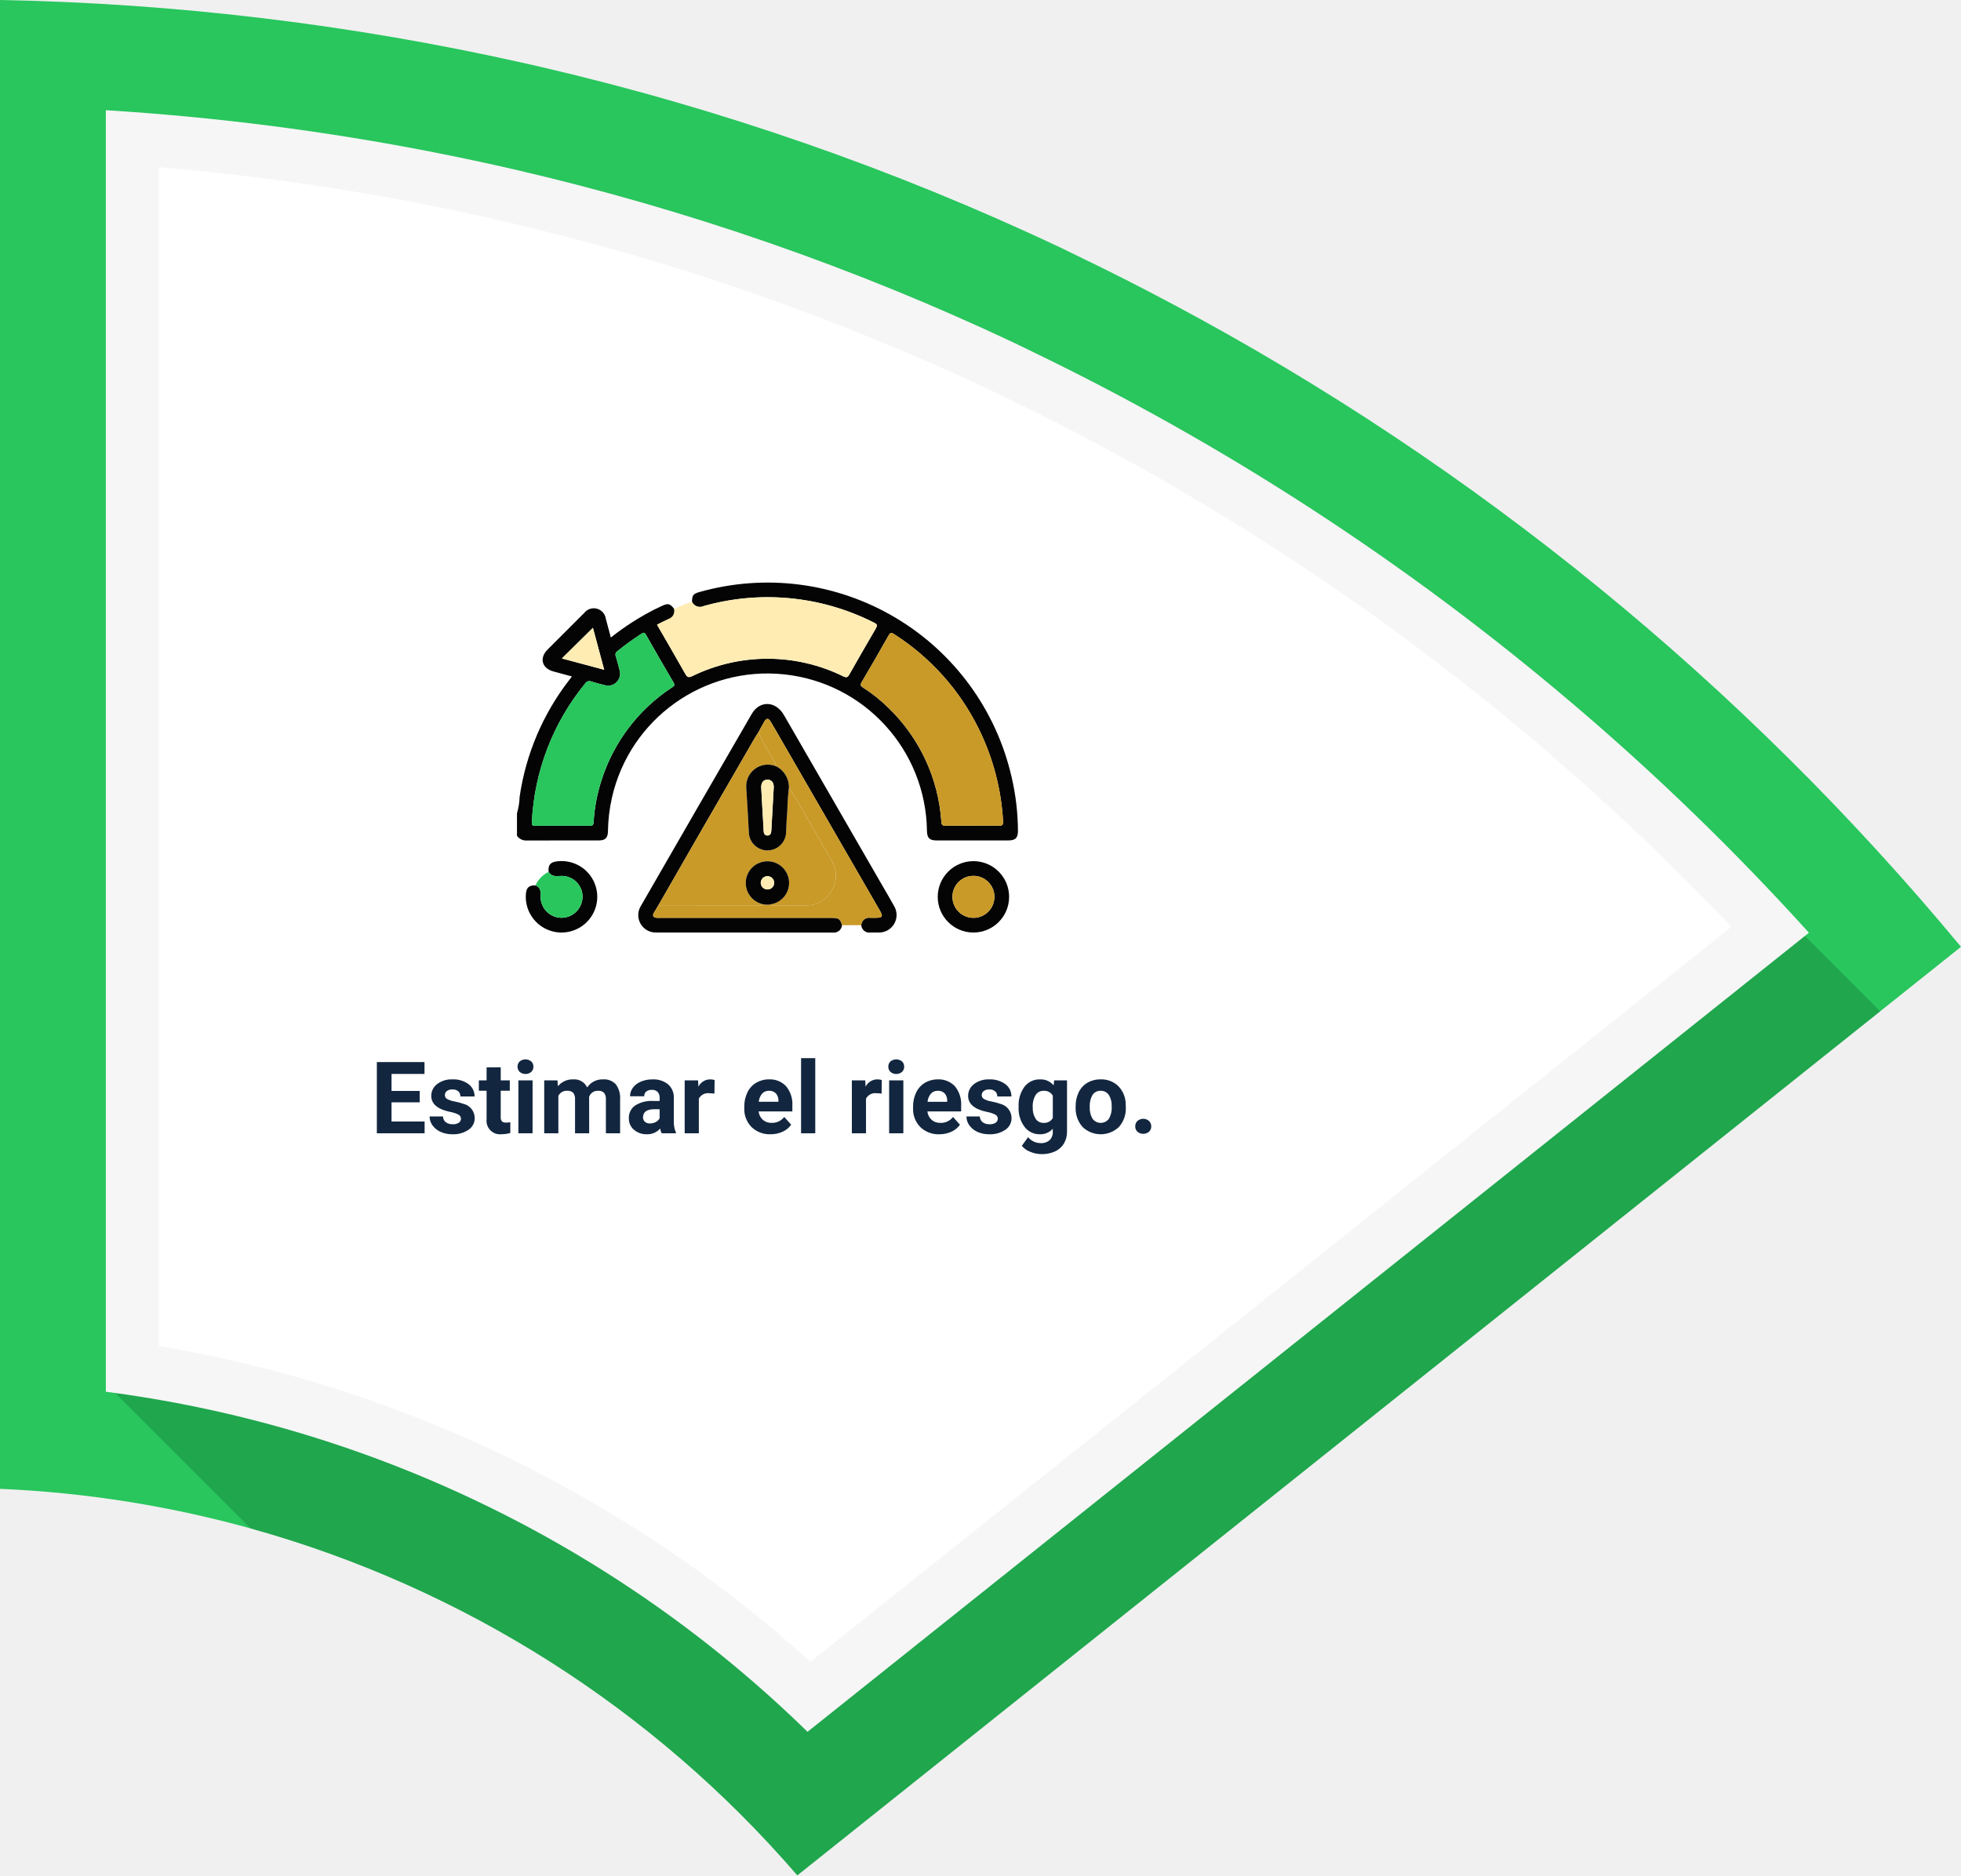
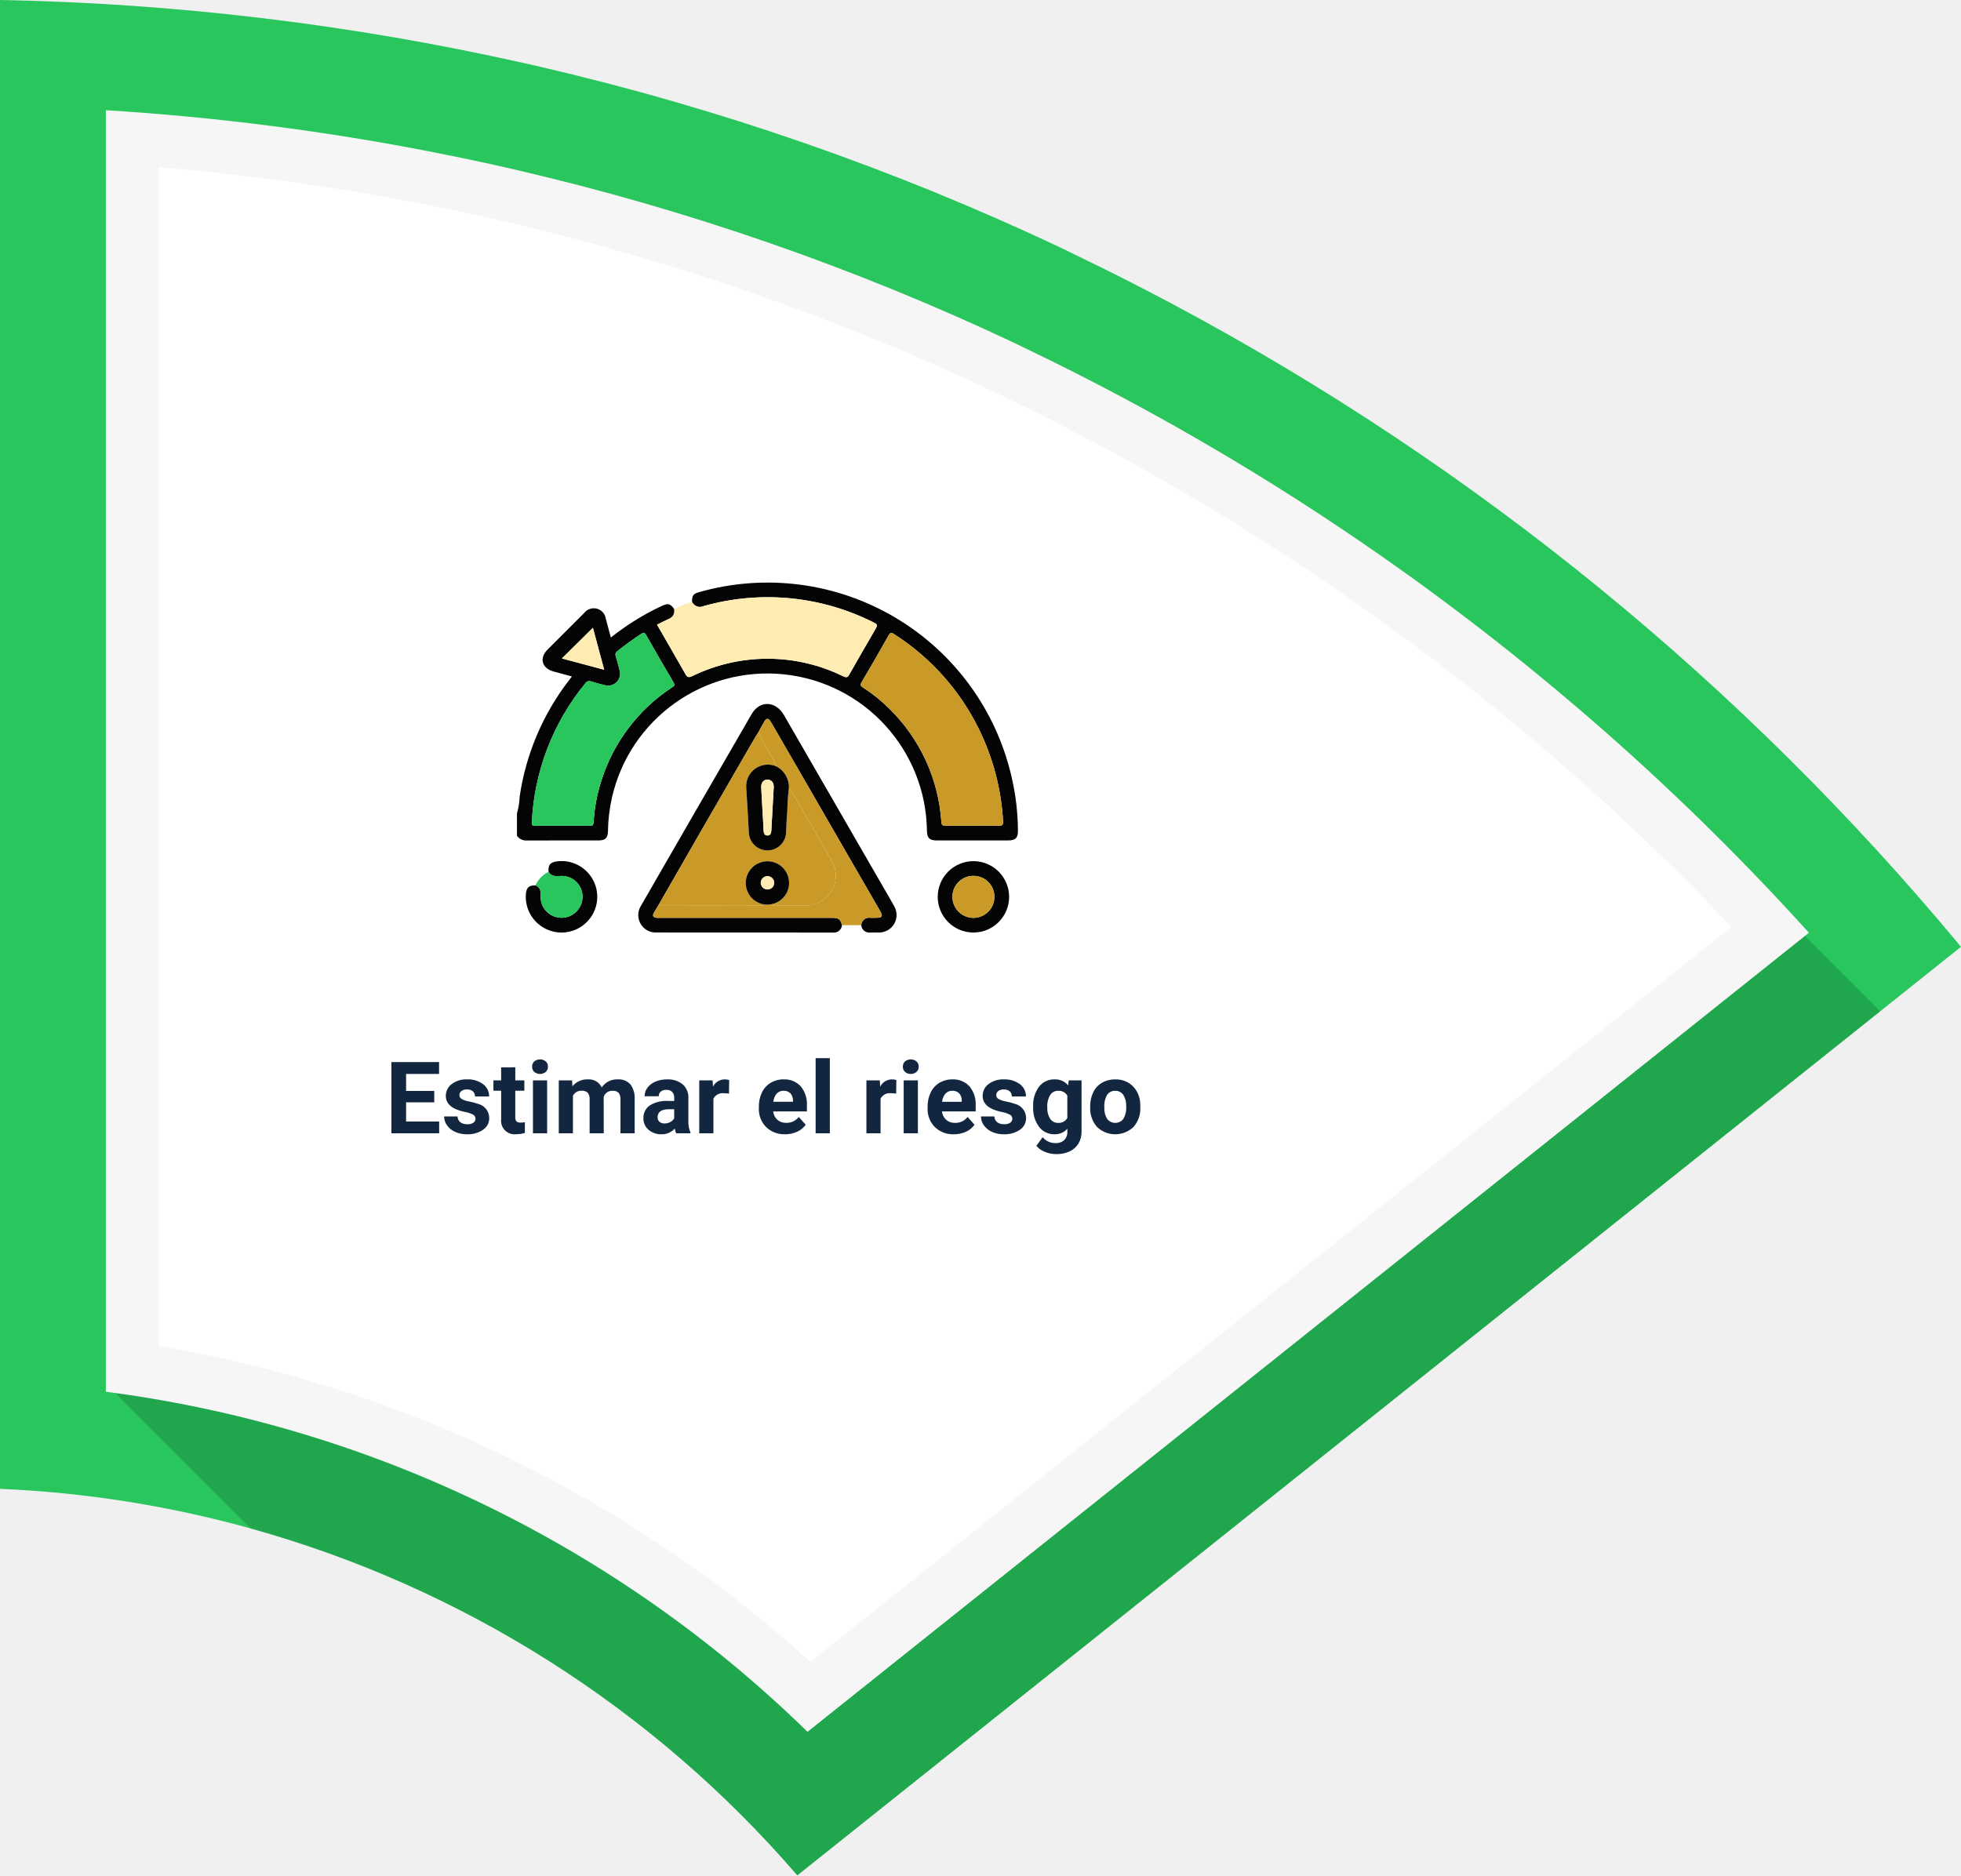
<svg xmlns="http://www.w3.org/2000/svg" width="313.147" height="299.518" viewBox="0 0 313.147 299.518">
-   <g id="Grupo_111254" data-name="Grupo 111254" transform="translate(-793.446 -212.001)">
-     <g id="Grupo_111253" data-name="Grupo 111253">
+   <g id="Grupo_111252" data-name="Grupo 111252" transform="translate(-793.446 -212.001)">
+     <g id="Grupo_111251" data-name="Grupo 111251">
      <path id="Trazado_171277" data-name="Trazado 171277" d="M-1220.45,359.21l-12.906,10.3-172.919,138a178.4,178.4,0,0,0-87.31-55.412,178.078,178.078,0,0,0-40.012-6.321V207.993a417.668,417.668,0,0,1,83.609,10.06q1.3.289,2.607.592a413.269,413.269,0,0,1,83.111,28.883l2.692,1.31q7.741,3.726,15.324,7.772A420.319,420.319,0,0,1-1220.45,359.21Z" transform="translate(2327.043 4.008)" fill="#28c65d" />
      <path id="Trazado_171278" data-name="Trazado 171278" d="M-1212.635,399.329l-172.919,138a178.4,178.4,0,0,0-87.309-55.412l-21.631-21.631-1.475-1.475V314.57l52.43-52.425q6.558,1.282,13.065,2.789a396.524,396.524,0,0,1,79.612,27.657l2.672,1.3a404.574,404.574,0,0,1,86.244,56.126l37.284,37.284Z" transform="translate(2306.322 -25.813)" fill="#0f5c29" opacity="0.3" />
      <path id="Trazado_171295" data-name="Trazado 171295" d="M-1224.015,378.533l-.648.521-159.262,127.1A196.345,196.345,0,0,0-1494.5,452.04c-.493-.071-.982-.136-1.475-.2V247.167a400.632,400.632,0,0,1,52.43,6.73q6.558,1.282,13.065,2.789a396.528,396.528,0,0,1,79.612,27.657l2.672,1.3a404.573,404.573,0,0,1,86.244,56.126A400.176,400.176,0,0,1-1224.015,378.533Z" transform="translate(2306.322 -17.564)" fill="#f6f6f6" />
      <path id="Trazado_171296" data-name="Trazado 171296" d="M-1373.1,506.116a205.777,205.777,0,0,0-104.053-50.425V267.41a391.573,391.573,0,0,1,55.131,8.659,388.025,388.025,0,0,1,77.866,27.043l2.627,1.279a398.2,398.2,0,0,1,115.5,84.352Z" transform="translate(2295.963 -28.711)" fill="#fff" />
-       <g id="Grupo_111252" data-name="Grupo 111252">
-         <g id="Grupo_111162" data-name="Grupo 111162" transform="translate(-1047.858 -1145.566)">
-           <path id="Trazado_171345" data-name="Trazado 171345" d="M1951.813,1453.7c0-1.062.182-1.3,1.205-1.584a39.968,39.968,0,0,1,49.824,29.542,38.6,38.6,0,0,1,1.015,8.583c.009,1.146-.388,1.551-1.54,1.552q-5.741.007-11.482,0c-1.1,0-1.485-.4-1.509-1.515a25.468,25.468,0,0,0-50.306-5.3,26.062,26.062,0,0,0-.632,5.336c-.012,1.063-.416,1.477-1.464,1.479-3.854.008-7.707-.007-11.56.013a1.765,1.765,0,0,1-1.506-.753v-3.594a10.33,10.33,0,0,0,.425-2.639,39.8,39.8,0,0,1,7.915-18.644c.126-.164.25-.329.433-.571l-2.949-.8c-1.847-.5-2.294-2.126-.945-3.486q2.913-2.938,5.852-5.851a1.942,1.942,0,0,1,3.46.931c.269.97.52,1.945.8,2.988a41.327,41.327,0,0,1,7.01-4.5q.591-.3,1.194-.571c.946-.432,1.275-.341,1.912.515a1.344,1.344,0,0,1-.9,1.607c-.613.274-1.208.588-1.838.9,1.535,2.663,3.051,5.265,4.533,7.887.282.5.5.6,1.06.343a27.4,27.4,0,0,1,24.157.023c.482.224.686.181.951-.29,1.324-2.354,2.689-4.685,4.04-7.024.553-.957.555-.961-.443-1.441a37.556,37.556,0,0,0-26.864-2.467A1.388,1.388,0,0,1,1951.813,1453.7Zm44.726,35.74c1.406,0,2.812-.024,4.217.012.557.014.766-.086.725-.718a38.209,38.209,0,0,0-3.874-14.755,37.631,37.631,0,0,0-13.508-15.119c-.377-.244-.589-.359-.88.16-1.411,2.516-2.864,5.009-4.324,7.5-.237.4-.2.592.21.85a24.587,24.587,0,0,1,4.136,3.312,27.853,27.853,0,0,1,8.385,18.137c.042.523.208.643.694.633C1993.728,1489.422,1995.134,1489.441,1996.54,1489.441Zm-65.395.009c1.432,0,2.864-.017,4.3.01.458.009.625-.1.655-.592a26.627,26.627,0,0,1,1.274-6.724,27.8,27.8,0,0,1,11.129-14.712c.311-.209.684-.317.356-.87-1.5-2.526-2.954-5.077-4.408-7.629-.213-.374-.394-.362-.719-.15a47.5,47.5,0,0,0-3.85,2.793.644.644,0,0,0-.24.8c.214.722.421,1.447.592,2.18a1.919,1.919,0,0,1-2.422,2.426c-.708-.162-1.408-.365-2.1-.575a.755.755,0,0,0-.933.289,37.741,37.741,0,0,0-8.541,22.178c-.025.439.081.6.542.587C1928.229,1489.434,1929.687,1489.45,1931.145,1489.45Zm6.64-24.915-1.8-6.7-4.955,4.892Z" fill="#040404" />
-           <path id="Trazado_171346" data-name="Trazado 171346" d="M2036.536,1462.516a1.388,1.388,0,0,0,1.84.665,37.556,37.556,0,0,1,26.864,2.467c1,.479,1,.483.443,1.441-1.351,2.339-2.715,4.67-4.04,7.024-.265.471-.469.515-.951.29a27.4,27.4,0,0,0-24.157-.023c-.559.26-.778.155-1.06-.343-1.482-2.621-3-5.224-4.533-7.887.629-.309,1.225-.623,1.838-.9a1.344,1.344,0,0,0,.9-1.607A16.335,16.335,0,0,1,2036.536,1462.516Z" transform="translate(-84.723 -8.815)" fill="#ffecb3" />
-           <path id="Trazado_171347" data-name="Trazado 171347" d="M2049.22,1578.739a1.3,1.3,0,0,1-1.471,1.18q-14.056-.009-28.113-.011a2.785,2.785,0,0,1-2.481-4.333q8.8-15.29,17.643-30.56c1.281-2.214,3.831-2.114,5.155.178q7.986,13.829,15.965,27.662c.532.922,1.077,1.837,1.587,2.771a2.8,2.8,0,0,1-2.493,4.287c-.416.009-.833-.009-1.249,0a1.286,1.286,0,0,1-1.472-1.178,1.251,1.251,0,0,1,1.464-1.172c.259.015.52,0,.781,0,1.167,0,1.283-.2.707-1.192q-7.753-13.43-15.509-26.859c-.637-1.1-1.263-2.21-1.917-3.3q-.494-.826-.977-.039c-.351.573-.651,1.177-.973,1.768-.2.3-.4.6-.583.915q-4.488,7.763-8.968,15.531-3.211,5.572-6.406,11.155c-.241.4-.491.791-.723,1.2-.3.525-.088.781.466.825.207.017.416,0,.625,0q13.662,0,27.324,0C2048.7,1577.57,2048.948,1577.752,2049.22,1578.739Z" transform="translate(-73.458 -73.411)" fill="#040404" />
-           <path id="Trazado_171348" data-name="Trazado 171348" d="M2044.759,1556.958c.322-.591.622-1.195.973-1.768q.483-.788.977.039c.653,1.092,1.28,2.2,1.917,3.3q7.755,13.429,15.509,26.859c.576,1,.459,1.19-.707,1.192-.26,0-.521.013-.781,0a1.251,1.251,0,0,0-1.463,1.172h-3.072c-.272-.987-.518-1.169-1.618-1.169q-13.662,0-27.324,0c-.208,0-.417.013-.624,0-.554-.045-.767-.3-.466-.826.232-.4.481-.8.723-1.2q8.292.009,16.584.014a2.812,2.812,0,0,0,.526-.1h.593a1.362,1.362,0,0,0,.762.1c1.718,0,3.436,0,5.154,0a4.387,4.387,0,0,0,4.019-2.349,4.56,4.56,0,0,0-.036-4.875c-1.33-2.29-2.619-4.6-3.974-6.879a51.582,51.582,0,0,0-2.8-4.665,3.711,3.711,0,0,0-2-3.414,5.252,5.252,0,0,0-.62-1.319A38.3,38.3,0,0,1,2044.759,1556.958Z" transform="translate(-82.349 -82.425)" fill="#c99a28" />
-           <path id="Trazado_171349" data-name="Trazado 171349" d="M2251.333,1663.617a5.7,5.7,0,1,1-5.724,5.683A5.7,5.7,0,0,1,2251.333,1663.617Zm-.005,2.347a3.342,3.342,0,0,0-3.372,3.283,3.354,3.354,0,1,0,6.707.041A3.349,3.349,0,0,0,2251.327,1665.964Z" transform="translate(-254.561 -168.514)" fill="#040404" />
-           <path id="Trazado_171350" data-name="Trazado 171350" d="M1934.237,1665.271c-.1-1.093.255-1.542,1.326-1.681a5.708,5.708,0,1,1-4.955,5.237c.081-1.051.483-1.419,1.538-1.4.785.3.844.924.815,1.656a3.345,3.345,0,0,0,3.819,3.488,3.38,3.38,0,0,0,2.86-3.675,3.321,3.321,0,0,0-3.57-2.969C1935.339,1665.967,1934.664,1666.012,1934.237,1665.271Z" transform="translate(-5.328 -168.455)" fill="#040404" />
-           <path id="Trazado_171351" data-name="Trazado 171351" d="M1940.126,1671.819c.427.741,1.1.7,1.833.652a3.321,3.321,0,0,1,3.57,2.969,3.38,3.38,0,0,1-2.86,3.675,3.345,3.345,0,0,1-3.819-3.488c.03-.732-.03-1.355-.815-1.656A4.324,4.324,0,0,1,1940.126,1671.819Z" transform="translate(-11.217 -175.003)" fill="#28c65d" />
-           <path id="Trazado_171352" data-name="Trazado 171352" d="M2204.513,1519.861c-1.406,0-2.812-.019-4.217.01-.487.01-.653-.11-.694-.633a27.852,27.852,0,0,0-8.385-18.137,24.588,24.588,0,0,0-4.136-3.312c-.407-.258-.447-.447-.21-.85,1.46-2.489,2.913-4.981,4.324-7.5.291-.519.5-.4.88-.16a37.63,37.63,0,0,1,13.508,15.119,38.211,38.211,0,0,1,3.874,14.755c.04.632-.168.732-.726.718C2207.325,1519.837,2205.919,1519.861,2204.513,1519.861Z" transform="translate(-207.973 -30.42)" fill="#c99a28" />
-           <path id="Trazado_171353" data-name="Trazado 171353" d="M1940.118,1519.8c-1.458,0-2.916-.016-4.373.009-.461.008-.567-.148-.542-.587a37.741,37.741,0,0,1,8.541-22.178.755.755,0,0,1,.933-.289c.7.21,1.4.413,2.1.575a1.919,1.919,0,0,0,2.422-2.425c-.17-.733-.377-1.459-.592-2.18a.644.644,0,0,1,.24-.8,47.5,47.5,0,0,1,3.85-2.793c.324-.211.506-.224.719.15,1.454,2.552,2.91,5.1,4.408,7.629.328.553-.045.661-.356.87a27.8,27.8,0,0,0-11.129,14.712,26.627,26.627,0,0,0-1.274,6.724c-.031.489-.2.6-.655.592C1942.982,1519.782,1941.55,1519.8,1940.118,1519.8Z" transform="translate(-8.973 -30.35)" fill="#28c65d" />
-           <path id="Trazado_171354" data-name="Trazado 171354" d="M1964.961,1491.863l-6.754-1.805,4.955-4.892Z" transform="translate(-27.176 -27.327)" fill="#ffecb3" />
-           <path id="Trazado_171355" data-name="Trazado 171355" d="M2048.015,1565.112a38.316,38.316,0,0,0,2.25,4.117,5.254,5.254,0,0,1,.619,1.319,3.449,3.449,0,0,0-4.808,3.439c.166,2.359.277,4.722.411,7.084a2.978,2.978,0,0,0,5.953.022c.063-1.116.069-2.238.19-3.347a37.019,37.019,0,0,1,.257-3.784,51.57,51.57,0,0,1,2.8,4.665c1.354,2.275,2.644,4.589,3.973,6.879a4.561,4.561,0,0,1,.037,4.875,4.388,4.388,0,0,1-4.019,2.349c-1.718,0-3.436,0-5.154,0a1.361,1.361,0,0,1-.762-.1,8.173,8.173,0,0,0,.9-.223,3.46,3.46,0,1,0-2.774-6.327,3.471,3.471,0,0,0,1.277,6.55,2.809,2.809,0,0,1-.526.1q-8.292,0-16.584-.014,3.2-5.578,6.406-11.155,4.477-7.77,8.968-15.531C2047.612,1565.714,2047.82,1565.417,2048.015,1565.112Z" transform="translate(-85.605 -90.579)" fill="#c99a28" />
-           <path id="Trazado_171356" data-name="Trazado 171356" d="M2105.967,1593.579a37.019,37.019,0,0,0-.257,3.784c-.121,1.109-.127,2.231-.19,3.347a2.978,2.978,0,0,1-5.953-.022c-.133-2.361-.245-4.724-.411-7.084a3.449,3.449,0,0,1,4.808-3.439A3.711,3.711,0,0,1,2105.967,1593.579Zm-4.236,3.321c.067,1.167.143,2.333.195,3.5.019.441.141.814.632.8s.584-.4.607-.831c.117-2.282.256-4.563.379-6.845.04-.748-.348-1.229-.975-1.245-.659-.017-1.063.482-1.022,1.272C2101.6,1594.67,2101.668,1595.785,2101.73,1596.9Z" transform="translate(-138.684 -110.196)" fill="#040404" />
-           <path id="Trazado_171357" data-name="Trazado 171357" d="M2101.992,1670.611a3.471,3.471,0,0,1-1.278-6.55,3.46,3.46,0,1,1,2.774,6.327,8.16,8.16,0,0,1-.9.223Zm.327-4.555a1.1,1.1,0,0,0-1.107,1.058,1.078,1.078,0,0,0,2.154.061A1.1,1.1,0,0,0,2102.319,1666.056Z" transform="translate(-138.429 -168.563)" fill="#040404" />
-           <path id="Trazado_171358" data-name="Trazado 171358" d="M2260.215,1674.856a3.349,3.349,0,0,1,3.335,3.324,3.354,3.354,0,1,1-6.707-.041A3.342,3.342,0,0,1,2260.215,1674.856Z" transform="translate(-263.45 -177.406)" fill="#c99a28" />
-           <path id="Trazado_171359" data-name="Trazado 171359" d="M2110.808,1605.9c-.062-1.115-.126-2.23-.184-3.345-.041-.791.364-1.289,1.022-1.272.627.016,1.015.5.975,1.245-.123,2.282-.262,4.563-.38,6.845-.022.433-.116.821-.606.831s-.613-.363-.632-.8C2110.952,1608.235,2110.875,1607.068,2110.808,1605.9Z" transform="translate(-147.762 -119.197)" fill="#ffecb3" />
-           <path id="Trazado_171360" data-name="Trazado 171360" d="M2111.361,1675.057a1.1,1.1,0,0,1,1.047,1.118,1.078,1.078,0,0,1-2.154-.061A1.1,1.1,0,0,1,2111.361,1675.057Z" transform="translate(-147.472 -177.565)" fill="#ffecb3" />
-         </g>
-       </g>
+       <path id="Trazado_171345" data-name="Trazado 171345" d="M1951.813,1453.7c0-1.062.182-1.3,1.205-1.584a39.968,39.968,0,0,1,49.824,29.542,38.6,38.6,0,0,1,1.015,8.583c.009,1.146-.388,1.551-1.54,1.552q-5.741.007-11.482,0c-1.1,0-1.485-.4-1.509-1.515a25.468,25.468,0,0,0-50.306-5.3,26.062,26.062,0,0,0-.632,5.336c-.012,1.063-.416,1.477-1.464,1.479-3.854.008-7.707-.007-11.56.013a1.765,1.765,0,0,1-1.506-.753v-3.594a10.33,10.33,0,0,0,.425-2.639,39.8,39.8,0,0,1,7.915-18.644c.126-.164.25-.329.433-.571l-2.949-.8c-1.847-.5-2.294-2.126-.945-3.486q2.913-2.938,5.852-5.851a1.942,1.942,0,0,1,3.46.931c.269.97.52,1.945.8,2.988a41.327,41.327,0,0,1,7.01-4.5q.591-.3,1.194-.571c.946-.432,1.275-.341,1.912.515a1.344,1.344,0,0,1-.9,1.607c-.613.274-1.208.588-1.838.9,1.535,2.663,3.051,5.265,4.533,7.887.282.5.5.6,1.06.343a27.4,27.4,0,0,1,24.157.023c.482.224.686.181.951-.29,1.324-2.354,2.689-4.685,4.04-7.024.553-.957.555-.961-.443-1.441a37.556,37.556,0,0,0-26.864-2.467A1.388,1.388,0,0,1,1951.813,1453.7Zm44.726,35.74c1.406,0,2.812-.024,4.217.012.557.014.766-.086.725-.718a38.209,38.209,0,0,0-3.874-14.755,37.631,37.631,0,0,0-13.508-15.119c-.377-.244-.589-.359-.88.16-1.411,2.516-2.864,5.009-4.324,7.5-.237.4-.2.592.21.85a24.587,24.587,0,0,1,4.136,3.312,27.853,27.853,0,0,1,8.385,18.137c.042.523.208.643.694.633C1993.728,1489.422,1995.134,1489.441,1996.54,1489.441Zm-65.395.009c1.432,0,2.864-.017,4.3.01.458.009.625-.1.655-.592a26.627,26.627,0,0,1,1.274-6.724,27.8,27.8,0,0,1,11.129-14.712c.311-.209.684-.317.356-.87-1.5-2.526-2.954-5.077-4.408-7.629-.213-.374-.394-.362-.719-.15a47.5,47.5,0,0,0-3.85,2.793.644.644,0,0,0-.24.8c.214.722.421,1.447.592,2.18a1.919,1.919,0,0,1-2.422,2.426c-.708-.162-1.408-.365-2.1-.575a.755.755,0,0,0-.933.289,37.741,37.741,0,0,0-8.541,22.178c-.025.439.081.6.542.587C1928.229,1489.434,1929.687,1489.45,1931.145,1489.45Zm6.64-24.915-1.8-6.7-4.955,4.892Z" transform="translate(-1047.858 -1145.566)" fill="#040404" />
+       <path id="Trazado_171346" data-name="Trazado 171346" d="M2036.536,1462.516a1.388,1.388,0,0,0,1.84.665,37.556,37.556,0,0,1,26.864,2.467c1,.479,1,.483.443,1.441-1.351,2.339-2.715,4.67-4.04,7.024-.265.471-.469.515-.951.29a27.4,27.4,0,0,0-24.157-.023c-.559.26-.778.155-1.06-.343-1.482-2.621-3-5.224-4.533-7.887.629-.309,1.225-.623,1.838-.9a1.344,1.344,0,0,0,.9-1.607A16.335,16.335,0,0,1,2036.536,1462.516Z" transform="translate(-1132.581 -1154.381)" fill="#ffecb3" />
+       <path id="Trazado_171347" data-name="Trazado 171347" d="M2049.22,1578.739a1.3,1.3,0,0,1-1.471,1.18q-14.056-.009-28.113-.011a2.785,2.785,0,0,1-2.481-4.333q8.8-15.29,17.643-30.56c1.281-2.214,3.831-2.114,5.155.178q7.986,13.829,15.965,27.662c.532.922,1.077,1.837,1.587,2.771a2.8,2.8,0,0,1-2.493,4.287c-.416.009-.833-.009-1.249,0a1.286,1.286,0,0,1-1.472-1.178,1.251,1.251,0,0,1,1.464-1.172c.259.015.52,0,.781,0,1.167,0,1.283-.2.707-1.192q-7.753-13.43-15.509-26.859c-.637-1.1-1.263-2.21-1.917-3.3q-.494-.826-.977-.039c-.351.573-.651,1.177-.973,1.768-.2.3-.4.6-.583.915q-4.488,7.763-8.968,15.531-3.211,5.572-6.406,11.155c-.241.4-.491.791-.723,1.2-.3.525-.088.781.466.825.207.017.416,0,.625,0q13.662,0,27.324,0C2048.7,1577.57,2048.948,1577.752,2049.22,1578.739Z" transform="translate(-1121.316 -1218.979)" fill="#040404" />
+       <path id="Trazado_171348" data-name="Trazado 171348" d="M2044.759,1556.958c.322-.591.622-1.195.973-1.768q.483-.788.977.039c.653,1.092,1.28,2.2,1.917,3.3q7.755,13.429,15.509,26.859c.576,1,.459,1.19-.707,1.192-.26,0-.521.013-.781,0a1.251,1.251,0,0,0-1.463,1.172h-3.072c-.272-.987-.518-1.169-1.618-1.169q-13.662,0-27.324,0c-.208,0-.417.013-.624,0-.554-.045-.767-.3-.466-.826.232-.4.481-.8.723-1.2q8.292.009,16.584.014a2.812,2.812,0,0,0,.526-.1h.593a1.362,1.362,0,0,0,.762.1c1.718,0,3.436,0,5.154,0a4.387,4.387,0,0,0,4.019-2.349,4.56,4.56,0,0,0-.036-4.875c-1.33-2.29-2.619-4.6-3.974-6.879a51.582,51.582,0,0,0-2.8-4.665,3.711,3.711,0,0,0-2-3.414,5.252,5.252,0,0,0-.62-1.319A38.3,38.3,0,0,1,2044.759,1556.958Z" transform="translate(-1130.207 -1227.99)" fill="#c99a28" />
+       <path id="Trazado_171349" data-name="Trazado 171349" d="M2251.333,1663.617a5.7,5.7,0,1,1-5.724,5.683A5.7,5.7,0,0,1,2251.333,1663.617Zm-.005,2.347a3.342,3.342,0,0,0-3.372,3.283,3.354,3.354,0,1,0,6.707.041A3.349,3.349,0,0,0,2251.327,1665.964Z" transform="translate(-1302.42 -1314.08)" fill="#040404" />
+       <path id="Trazado_171350" data-name="Trazado 171350" d="M1934.237,1665.271c-.1-1.093.255-1.542,1.326-1.681a5.708,5.708,0,1,1-4.955,5.237c.081-1.051.483-1.419,1.538-1.4.785.3.844.924.815,1.656a3.345,3.345,0,0,0,3.819,3.488,3.38,3.38,0,0,0,2.86-3.675,3.321,3.321,0,0,0-3.57-2.969C1935.339,1665.967,1934.664,1666.012,1934.237,1665.271Z" transform="translate(-1053.187 -1314.021)" fill="#040404" />
+       <path id="Trazado_171351" data-name="Trazado 171351" d="M1940.126,1671.819c.427.741,1.1.7,1.833.652a3.321,3.321,0,0,1,3.57,2.969,3.38,3.38,0,0,1-2.86,3.675,3.345,3.345,0,0,1-3.819-3.488c.03-.732-.03-1.355-.815-1.656A4.324,4.324,0,0,1,1940.126,1671.819Z" transform="translate(-1059.075 -1320.57)" fill="#28c65d" />
+       <path id="Trazado_171352" data-name="Trazado 171352" d="M2204.513,1519.861c-1.406,0-2.812-.019-4.217.01-.487.01-.653-.11-.694-.633a27.852,27.852,0,0,0-8.385-18.137,24.588,24.588,0,0,0-4.136-3.312c-.407-.258-.447-.447-.21-.85,1.46-2.489,2.913-4.981,4.324-7.5.291-.519.5-.4.88-.16a37.63,37.63,0,0,1,13.508,15.119,38.211,38.211,0,0,1,3.874,14.755c.04.632-.168.732-.726.718C2207.325,1519.837,2205.919,1519.861,2204.513,1519.861Z" transform="translate(-1255.832 -1175.986)" fill="#c99a28" />
+       <path id="Trazado_171353" data-name="Trazado 171353" d="M1940.118,1519.8c-1.458,0-2.916-.016-4.373.009-.461.008-.567-.148-.542-.587a37.741,37.741,0,0,1,8.541-22.178.755.755,0,0,1,.933-.289c.7.21,1.4.413,2.1.575a1.919,1.919,0,0,0,2.422-2.425c-.17-.733-.377-1.459-.592-2.18a.644.644,0,0,1,.24-.8,47.5,47.5,0,0,1,3.85-2.793c.324-.211.506-.224.719.15,1.454,2.552,2.91,5.1,4.408,7.629.328.553-.045.661-.356.87a27.8,27.8,0,0,0-11.129,14.712,26.627,26.627,0,0,0-1.274,6.724c-.031.489-.2.6-.655.592C1942.982,1519.782,1941.55,1519.8,1940.118,1519.8Z" transform="translate(-1056.832 -1175.916)" fill="#28c65d" />
+       <path id="Trazado_171354" data-name="Trazado 171354" d="M1964.961,1491.863l-6.754-1.805,4.955-4.892Z" transform="translate(-1075.034 -1172.895)" fill="#ffecb3" />
+       <path id="Trazado_171355" data-name="Trazado 171355" d="M2048.015,1565.112a38.316,38.316,0,0,0,2.25,4.117,5.254,5.254,0,0,1,.619,1.319,3.449,3.449,0,0,0-4.808,3.439c.166,2.359.277,4.722.411,7.084a2.978,2.978,0,0,0,5.953.022c.063-1.116.069-2.238.19-3.347a37.019,37.019,0,0,1,.257-3.784,51.57,51.57,0,0,1,2.8,4.665c1.354,2.275,2.644,4.589,3.973,6.879a4.561,4.561,0,0,1,.037,4.875,4.388,4.388,0,0,1-4.019,2.349c-1.718,0-3.436,0-5.154,0a1.361,1.361,0,0,1-.762-.1,8.173,8.173,0,0,0,.9-.223,3.46,3.46,0,1,0-2.774-6.327,3.471,3.471,0,0,0,1.277,6.55,2.809,2.809,0,0,1-.526.1q-8.292,0-16.584-.014,3.2-5.578,6.406-11.155,4.477-7.77,8.968-15.531C2047.612,1565.714,2047.82,1565.417,2048.015,1565.112Z" transform="translate(-1133.463 -1236.146)" fill="#c99a28" />
+       <path id="Trazado_171356" data-name="Trazado 171356" d="M2105.967,1593.579a37.019,37.019,0,0,0-.257,3.784c-.121,1.109-.127,2.231-.19,3.347a2.978,2.978,0,0,1-5.953-.022c-.133-2.361-.245-4.724-.411-7.084a3.449,3.449,0,0,1,4.808-3.439A3.711,3.711,0,0,1,2105.967,1593.579Zm-4.236,3.321c.067,1.167.143,2.333.195,3.5.019.441.141.814.632.8s.584-.4.607-.831c.117-2.282.256-4.563.379-6.845.04-.748-.348-1.229-.975-1.245-.659-.017-1.063.482-1.022,1.272C2101.6,1594.67,2101.668,1595.785,2101.73,1596.9Z" transform="translate(-1186.543 -1255.762)" fill="#040404" />
+       <path id="Trazado_171357" data-name="Trazado 171357" d="M2101.992,1670.611a3.471,3.471,0,0,1-1.278-6.55,3.46,3.46,0,1,1,2.774,6.327,8.16,8.16,0,0,1-.9.223Zm.327-4.555a1.1,1.1,0,0,0-1.107,1.058,1.078,1.078,0,0,0,2.154.061A1.1,1.1,0,0,0,2102.319,1666.056Z" transform="translate(-1186.288 -1314.129)" fill="#040404" />
+       <path id="Trazado_171358" data-name="Trazado 171358" d="M2260.215,1674.856a3.349,3.349,0,0,1,3.335,3.324,3.354,3.354,0,1,1-6.707-.041A3.342,3.342,0,0,1,2260.215,1674.856Z" transform="translate(-1311.308 -1322.973)" fill="#c99a28" />
+       <path id="Trazado_171359" data-name="Trazado 171359" d="M2110.808,1605.9c-.062-1.115-.126-2.23-.184-3.345-.041-.791.364-1.289,1.022-1.272.627.016,1.015.5.975,1.245-.123,2.282-.262,4.563-.38,6.845-.022.433-.116.821-.606.831s-.613-.363-.632-.8C2110.952,1608.235,2110.875,1607.068,2110.808,1605.9Z" transform="translate(-1195.621 -1264.764)" fill="#ffecb3" />
+       <path id="Trazado_171360" data-name="Trazado 171360" d="M2111.361,1675.057a1.1,1.1,0,0,1,1.047,1.118,1.078,1.078,0,0,1-2.154-.061A1.1,1.1,0,0,1,2111.361,1675.057Z" transform="translate(-1195.33 -1323.131)" fill="#ffecb3" />
+       <path id="Trazado_171595" data-name="Trazado 171595" d="M20.793,10.055h-4.5v3.063h5.281V15H13.949V3.625h7.609v1.9H16.293V8.234h4.5Zm6.586,2.609a.727.727,0,0,0-.41-.652,4.659,4.659,0,0,0-1.316-.426q-3.016-.633-3.016-2.562a2.323,2.323,0,0,1,.934-1.879,3.766,3.766,0,0,1,2.441-.754,4.053,4.053,0,0,1,2.574.758,2.388,2.388,0,0,1,.965,1.969H27.293a1.092,1.092,0,0,0-.312-.8A1.322,1.322,0,0,0,26,8a1.351,1.351,0,0,0-.883.258.814.814,0,0,0-.312.656.7.7,0,0,0,.355.605,3.657,3.657,0,0,0,1.2.4,9.8,9.8,0,0,1,1.422.379,2.336,2.336,0,0,1,1.789,2.273,2.2,2.2,0,0,1-.992,1.871,4.28,4.28,0,0,1-2.562.715,4.47,4.47,0,0,1-1.887-.379,3.166,3.166,0,0,1-1.293-1.039,2.414,2.414,0,0,1-.469-1.426h2.141a1.179,1.179,0,0,0,.445.922,1.766,1.766,0,0,0,1.109.32,1.635,1.635,0,0,0,.98-.246A.766.766,0,0,0,27.379,12.664Zm6.352-8.2V6.547h1.445V8.2H33.73v4.219a1.007,1.007,0,0,0,.18.672.9.9,0,0,0,.688.2,3.6,3.6,0,0,0,.664-.055v1.711a4.648,4.648,0,0,1-1.367.2,2.156,2.156,0,0,1-2.422-2.4V8.2H30.238V6.547h1.234V4.469ZM38.816,15H36.551V6.547h2.266Zm-2.4-10.641a1.112,1.112,0,0,1,.34-.836,1.465,1.465,0,0,1,1.848,0,1.105,1.105,0,0,1,.344.836A1.108,1.108,0,0,1,38.6,5.2a1.448,1.448,0,0,1-1.836,0A1.108,1.108,0,0,1,36.418,4.359Zm6.375,2.188.07.945a2.971,2.971,0,0,1,2.43-1.1A2.255,2.255,0,0,1,47.535,7.68a2.9,2.9,0,0,1,2.539-1.289,2.521,2.521,0,0,1,2.047.8,3.681,3.681,0,0,1,.672,2.41V15H50.527V9.6a1.616,1.616,0,0,0-.281-1.053,1.245,1.245,0,0,0-.992-.333,1.409,1.409,0,0,0-1.406.971L47.855,15H45.6V9.6a1.6,1.6,0,0,0-.289-1.065,1.257,1.257,0,0,0-.984-.329,1.463,1.463,0,0,0-1.391.8V15H40.676V6.547ZM59.426,15a2.507,2.507,0,0,1-.227-.758,2.732,2.732,0,0,1-2.133.914,3,3,0,0,1-2.059-.719,2.312,2.312,0,0,1-.816-1.812,2.389,2.389,0,0,1,1-2.062,4.915,4.915,0,0,1,2.879-.727h1.039V9.352a1.393,1.393,0,0,0-.3-.937,1.183,1.183,0,0,0-.949-.352,1.345,1.345,0,0,0-.895.273.929.929,0,0,0-.324.75H54.379a2.268,2.268,0,0,1,.453-1.359,3,3,0,0,1,1.281-.98,4.669,4.669,0,0,1,1.859-.355,3.689,3.689,0,0,1,2.48.785,2.747,2.747,0,0,1,.918,2.207v3.664a4.041,4.041,0,0,0,.336,1.82V15Zm-1.867-1.57a1.945,1.945,0,0,0,.922-.223,1.462,1.462,0,0,0,.625-.6V11.156h-.844q-1.7,0-1.8,1.172l-.008.133a.9.9,0,0,0,.3.7A1.153,1.153,0,0,0,57.559,13.43Zm10.3-4.766a6.134,6.134,0,0,0-.812-.062,1.654,1.654,0,0,0-1.68.867V15H63.105V6.547h2.133L65.3,7.555a2.092,2.092,0,0,1,1.883-1.164,2.366,2.366,0,0,1,.7.1Zm8.961,6.492a4.15,4.15,0,0,1-3.027-1.141,4.054,4.054,0,0,1-1.168-3.039v-.219a5.106,5.106,0,0,1,.492-2.277,3.612,3.612,0,0,1,1.395-1.547,3.914,3.914,0,0,1,2.059-.543A3.508,3.508,0,0,1,79.3,7.484a4.444,4.444,0,0,1,1,3.1v.922H74.91a2.1,2.1,0,0,0,.66,1.328,2,2,0,0,0,1.395.5A2.437,2.437,0,0,0,79,12.391l1.109,1.242a3.389,3.389,0,0,1-1.375,1.121A4.511,4.511,0,0,1,76.816,15.156Zm-.258-6.945a1.411,1.411,0,0,0-1.09.455,2.357,2.357,0,0,0-.535,1.3h3.141V9.788a1.681,1.681,0,0,0-.406-1.165A1.456,1.456,0,0,0,76.559,8.211ZM83.957,15H81.691V3h2.266ZM94.551,8.664a6.134,6.134,0,0,0-.812-.062,1.654,1.654,0,0,0-1.68.867V15H89.8V6.547h2.133L92,7.555a2.092,2.092,0,0,1,1.883-1.164,2.366,2.366,0,0,1,.7.1ZM98.02,15H95.754V6.547H98.02Zm-2.4-10.641a1.112,1.112,0,0,1,.34-.836,1.465,1.465,0,0,1,1.848,0,1.105,1.105,0,0,1,.344.836A1.108,1.108,0,0,1,97.8,5.2a1.448,1.448,0,0,1-1.836,0A1.108,1.108,0,0,1,95.621,4.359Zm8.148,10.8a4.15,4.15,0,0,1-3.027-1.141,4.054,4.054,0,0,1-1.168-3.039v-.219a5.106,5.106,0,0,1,.492-2.277,3.612,3.612,0,0,1,1.395-1.547,3.914,3.914,0,0,1,2.059-.543,3.508,3.508,0,0,1,2.73,1.094,4.444,4.444,0,0,1,1,3.1v.922h-5.383a2.1,2.1,0,0,0,.66,1.328,2,2,0,0,0,1.395.5,2.437,2.437,0,0,0,2.039-.945l1.109,1.242a3.389,3.389,0,0,1-1.375,1.121A4.511,4.511,0,0,1,103.77,15.156Zm-.258-6.945a1.411,1.411,0,0,0-1.09.455,2.357,2.357,0,0,0-.535,1.3h3.141V9.788a1.681,1.681,0,0,0-.406-1.165A1.456,1.456,0,0,0,103.512,8.211Zm9.594,4.453a.727.727,0,0,0-.41-.652,4.659,4.659,0,0,0-1.316-.426q-3.016-.633-3.016-2.562a2.323,2.323,0,0,1,.934-1.879,3.766,3.766,0,0,1,2.441-.754,4.053,4.053,0,0,1,2.574.758,2.388,2.388,0,0,1,.965,1.969H113.02a1.092,1.092,0,0,0-.312-.8A1.322,1.322,0,0,0,111.73,8a1.351,1.351,0,0,0-.883.258.814.814,0,0,0-.312.656.7.7,0,0,0,.355.605,3.657,3.657,0,0,0,1.2.4,9.8,9.8,0,0,1,1.422.379A2.336,2.336,0,0,1,115.3,12.57a2.2,2.2,0,0,1-.992,1.871,4.28,4.28,0,0,1-2.562.715,4.47,4.47,0,0,1-1.887-.379,3.166,3.166,0,0,1-1.293-1.039,2.414,2.414,0,0,1-.469-1.426h2.141a1.179,1.179,0,0,0,.445.922,1.766,1.766,0,0,0,1.109.32,1.635,1.635,0,0,0,.98-.246A.766.766,0,0,0,113.105,12.664Zm3.32-1.953a4.954,4.954,0,0,1,.926-3.133,3,3,0,0,1,2.5-1.187,2.631,2.631,0,0,1,2.164.953l.094-.8h2.047v8.172a3.613,3.613,0,0,1-.5,1.93,3.236,3.236,0,0,1-1.418,1.25,4.985,4.985,0,0,1-2.141.43,4.635,4.635,0,0,1-1.812-.371A3.217,3.217,0,0,1,116.941,17l1-1.375a2.645,2.645,0,0,0,2.047.945,1.936,1.936,0,0,0,1.4-.48,1.8,1.8,0,0,0,.5-1.363v-.453a2.612,2.612,0,0,1-2.055.883,2.992,2.992,0,0,1-2.465-1.191,4.953,4.953,0,0,1-.941-3.16Zm2.258.161a3.1,3.1,0,0,0,.461,1.809,1.465,1.465,0,0,0,1.266.655,1.567,1.567,0,0,0,1.477-.777V8.988a1.563,1.563,0,0,0-1.461-.777,1.474,1.474,0,0,0-1.277.667A3.5,3.5,0,0,0,118.684,10.872Zm6.852-.176a5.013,5.013,0,0,1,.484-2.242,3.546,3.546,0,0,1,1.395-1.523,4.069,4.069,0,0,1,2.113-.539,3.849,3.849,0,0,1,2.793,1.047,4.2,4.2,0,0,1,1.207,2.844l.016.578a4.418,4.418,0,0,1-1.086,3.121,4.209,4.209,0,0,1-5.832,0,4.5,4.5,0,0,1-1.09-3.187Zm2.258.16a3.16,3.16,0,0,0,.453,1.843,1.628,1.628,0,0,0,2.578.008,3.457,3.457,0,0,0,.461-2.015,3.128,3.128,0,0,0-.461-1.831,1.5,1.5,0,0,0-1.3-.649,1.474,1.474,0,0,0-1.281.646A3.516,3.516,0,0,0,127.793,10.856Z" transform="translate(842 378)" fill="#12263f" />
    </g>
-     <path id="Trazado_171593" data-name="Trazado 171593" d="M18.469,10.055h-4.5v3.063H19.25V15H11.625V3.625h7.609v1.9H13.969V8.234h4.5Zm6.586,2.609a.727.727,0,0,0-.41-.652,4.659,4.659,0,0,0-1.316-.426q-3.016-.633-3.016-2.562a2.323,2.323,0,0,1,.934-1.879,3.766,3.766,0,0,1,2.441-.754,4.053,4.053,0,0,1,2.574.758,2.388,2.388,0,0,1,.965,1.969H24.969a1.092,1.092,0,0,0-.312-.8A1.322,1.322,0,0,0,23.68,8a1.351,1.351,0,0,0-.883.258.814.814,0,0,0-.312.656.7.7,0,0,0,.355.605,3.657,3.657,0,0,0,1.2.4,9.8,9.8,0,0,1,1.422.379A2.336,2.336,0,0,1,27.25,12.57a2.2,2.2,0,0,1-.992,1.871,4.28,4.28,0,0,1-2.562.715,4.47,4.47,0,0,1-1.887-.379,3.166,3.166,0,0,1-1.293-1.039,2.414,2.414,0,0,1-.469-1.426h2.141a1.179,1.179,0,0,0,.445.922,1.766,1.766,0,0,0,1.109.32,1.635,1.635,0,0,0,.98-.246A.766.766,0,0,0,25.055,12.664Zm6.352-8.2V6.547h1.445V8.2H31.406v4.219a1.007,1.007,0,0,0,.18.672.9.9,0,0,0,.688.2,3.6,3.6,0,0,0,.664-.055v1.711a4.648,4.648,0,0,1-1.367.2,2.156,2.156,0,0,1-2.422-2.4V8.2H27.914V6.547h1.234V4.469ZM36.492,15H34.227V6.547h2.266Zm-2.4-10.641a1.112,1.112,0,0,1,.34-.836,1.465,1.465,0,0,1,1.848,0,1.105,1.105,0,0,1,.344.836,1.108,1.108,0,0,1-.348.844,1.448,1.448,0,0,1-1.836,0A1.108,1.108,0,0,1,34.094,4.359Zm6.375,2.188.07.945a2.971,2.971,0,0,1,2.43-1.1A2.255,2.255,0,0,1,45.211,7.68,2.9,2.9,0,0,1,47.75,6.391a2.521,2.521,0,0,1,2.047.8,3.681,3.681,0,0,1,.672,2.41V15H48.2V9.6a1.616,1.616,0,0,0-.281-1.053,1.245,1.245,0,0,0-.992-.333,1.409,1.409,0,0,0-1.406.971L45.531,15H43.273V9.6a1.6,1.6,0,0,0-.289-1.065A1.257,1.257,0,0,0,42,8.211a1.463,1.463,0,0,0-1.391.8V15H38.352V6.547ZM57.1,15a2.507,2.507,0,0,1-.227-.758,2.732,2.732,0,0,1-2.133.914,3,3,0,0,1-2.059-.719,2.312,2.312,0,0,1-.816-1.812,2.389,2.389,0,0,1,1-2.062,4.915,4.915,0,0,1,2.879-.727h1.039V9.352a1.393,1.393,0,0,0-.3-.937,1.183,1.183,0,0,0-.949-.352,1.345,1.345,0,0,0-.895.273.929.929,0,0,0-.324.75H52.055a2.268,2.268,0,0,1,.453-1.359,3,3,0,0,1,1.281-.98,4.669,4.669,0,0,1,1.859-.355,3.689,3.689,0,0,1,2.48.785,2.747,2.747,0,0,1,.918,2.207v3.664a4.041,4.041,0,0,0,.336,1.82V15Zm-1.867-1.57a1.945,1.945,0,0,0,.922-.223,1.462,1.462,0,0,0,.625-.6V11.156h-.844q-1.7,0-1.8,1.172l-.008.133a.9.9,0,0,0,.3.7A1.153,1.153,0,0,0,55.234,13.43Zm10.3-4.766a6.134,6.134,0,0,0-.812-.062,1.654,1.654,0,0,0-1.68.867V15H60.781V6.547h2.133l.063,1.008a2.092,2.092,0,0,1,1.883-1.164,2.366,2.366,0,0,1,.7.1Zm8.961,6.492a4.15,4.15,0,0,1-3.027-1.141A4.054,4.054,0,0,1,70.3,10.977v-.219a5.106,5.106,0,0,1,.492-2.277,3.612,3.612,0,0,1,1.395-1.547,3.914,3.914,0,0,1,2.059-.543,3.508,3.508,0,0,1,2.73,1.094,4.444,4.444,0,0,1,1,3.1v.922H72.586a2.1,2.1,0,0,0,.66,1.328,2,2,0,0,0,1.395.5,2.437,2.437,0,0,0,2.039-.945l1.109,1.242a3.389,3.389,0,0,1-1.375,1.121A4.511,4.511,0,0,1,74.492,15.156Zm-.258-6.945a1.411,1.411,0,0,0-1.09.455,2.357,2.357,0,0,0-.535,1.3H75.75V9.788a1.681,1.681,0,0,0-.406-1.165A1.456,1.456,0,0,0,74.234,8.211ZM81.633,15H79.367V3h2.266ZM92.227,8.664a6.134,6.134,0,0,0-.812-.062,1.654,1.654,0,0,0-1.68.867V15H87.477V6.547h2.133l.063,1.008a2.092,2.092,0,0,1,1.883-1.164,2.366,2.366,0,0,1,.7.1ZM95.7,15H93.43V6.547H95.7ZM93.3,4.359a1.112,1.112,0,0,1,.34-.836,1.465,1.465,0,0,1,1.848,0,1.105,1.105,0,0,1,.344.836,1.108,1.108,0,0,1-.348.844,1.448,1.448,0,0,1-1.836,0A1.108,1.108,0,0,1,93.3,4.359Zm8.148,10.8a4.15,4.15,0,0,1-3.027-1.141,4.054,4.054,0,0,1-1.168-3.039v-.219a5.106,5.106,0,0,1,.492-2.277,3.612,3.612,0,0,1,1.395-1.547,3.914,3.914,0,0,1,2.059-.543,3.508,3.508,0,0,1,2.73,1.094,4.444,4.444,0,0,1,1,3.1v.922H99.539a2.1,2.1,0,0,0,.66,1.328,2,2,0,0,0,1.395.5,2.437,2.437,0,0,0,2.039-.945l1.109,1.242a3.389,3.389,0,0,1-1.375,1.121A4.511,4.511,0,0,1,101.445,15.156Zm-.258-6.945a1.411,1.411,0,0,0-1.09.455,2.357,2.357,0,0,0-.535,1.3H102.7V9.788a1.681,1.681,0,0,0-.406-1.165A1.456,1.456,0,0,0,101.188,8.211Zm9.594,4.453a.727.727,0,0,0-.41-.652,4.659,4.659,0,0,0-1.316-.426q-3.016-.633-3.016-2.562a2.323,2.323,0,0,1,.934-1.879,3.766,3.766,0,0,1,2.441-.754,4.053,4.053,0,0,1,2.574.758,2.388,2.388,0,0,1,.965,1.969H110.7a1.092,1.092,0,0,0-.312-.8A1.322,1.322,0,0,0,109.406,8a1.351,1.351,0,0,0-.883.258.814.814,0,0,0-.312.656.7.7,0,0,0,.355.605,3.657,3.657,0,0,0,1.2.4,9.8,9.8,0,0,1,1.422.379,2.336,2.336,0,0,1,1.789,2.273,2.2,2.2,0,0,1-.992,1.871,4.28,4.28,0,0,1-2.562.715,4.47,4.47,0,0,1-1.887-.379,3.166,3.166,0,0,1-1.293-1.039,2.414,2.414,0,0,1-.469-1.426h2.141a1.179,1.179,0,0,0,.445.922,1.766,1.766,0,0,0,1.109.32,1.635,1.635,0,0,0,.98-.246A.766.766,0,0,0,110.781,12.664Zm3.32-1.953a4.954,4.954,0,0,1,.926-3.133,3,3,0,0,1,2.5-1.187,2.631,2.631,0,0,1,2.164.953l.094-.8h2.047v8.172a3.613,3.613,0,0,1-.5,1.93,3.236,3.236,0,0,1-1.418,1.25,4.985,4.985,0,0,1-2.141.43,4.635,4.635,0,0,1-1.812-.371A3.217,3.217,0,0,1,114.617,17l1-1.375a2.645,2.645,0,0,0,2.047.945,1.936,1.936,0,0,0,1.4-.48,1.8,1.8,0,0,0,.5-1.363v-.453a2.612,2.612,0,0,1-2.055.883,2.992,2.992,0,0,1-2.465-1.191,4.953,4.953,0,0,1-.941-3.16Zm2.258.161a3.1,3.1,0,0,0,.461,1.809,1.465,1.465,0,0,0,1.266.655,1.567,1.567,0,0,0,1.477-.777V8.988a1.563,1.563,0,0,0-1.461-.777,1.474,1.474,0,0,0-1.277.667A3.5,3.5,0,0,0,116.359,10.872Zm6.852-.176a5.013,5.013,0,0,1,.484-2.242A3.546,3.546,0,0,1,125.09,6.93a4.069,4.069,0,0,1,2.113-.539A3.849,3.849,0,0,1,130,7.438a4.2,4.2,0,0,1,1.207,2.844l.016.578a4.418,4.418,0,0,1-1.086,3.121,4.209,4.209,0,0,1-5.832,0,4.5,4.5,0,0,1-1.09-3.187Zm2.258.16a3.16,3.16,0,0,0,.453,1.843,1.628,1.628,0,0,0,2.578.008,3.457,3.457,0,0,0,.461-2.015A3.128,3.128,0,0,0,128.5,8.86a1.5,1.5,0,0,0-1.3-.649,1.474,1.474,0,0,0-1.281.646A3.516,3.516,0,0,0,125.469,10.856Zm7.258,3.035a1.137,1.137,0,0,1,.363-.875,1.412,1.412,0,0,1,1.828,0,1.137,1.137,0,0,1,.363.875,1.121,1.121,0,0,1-.359.863,1.435,1.435,0,0,1-1.836,0A1.121,1.121,0,0,1,132.727,13.891Z" transform="translate(842 378)" fill="#12263f" />
  </g>
</svg>
